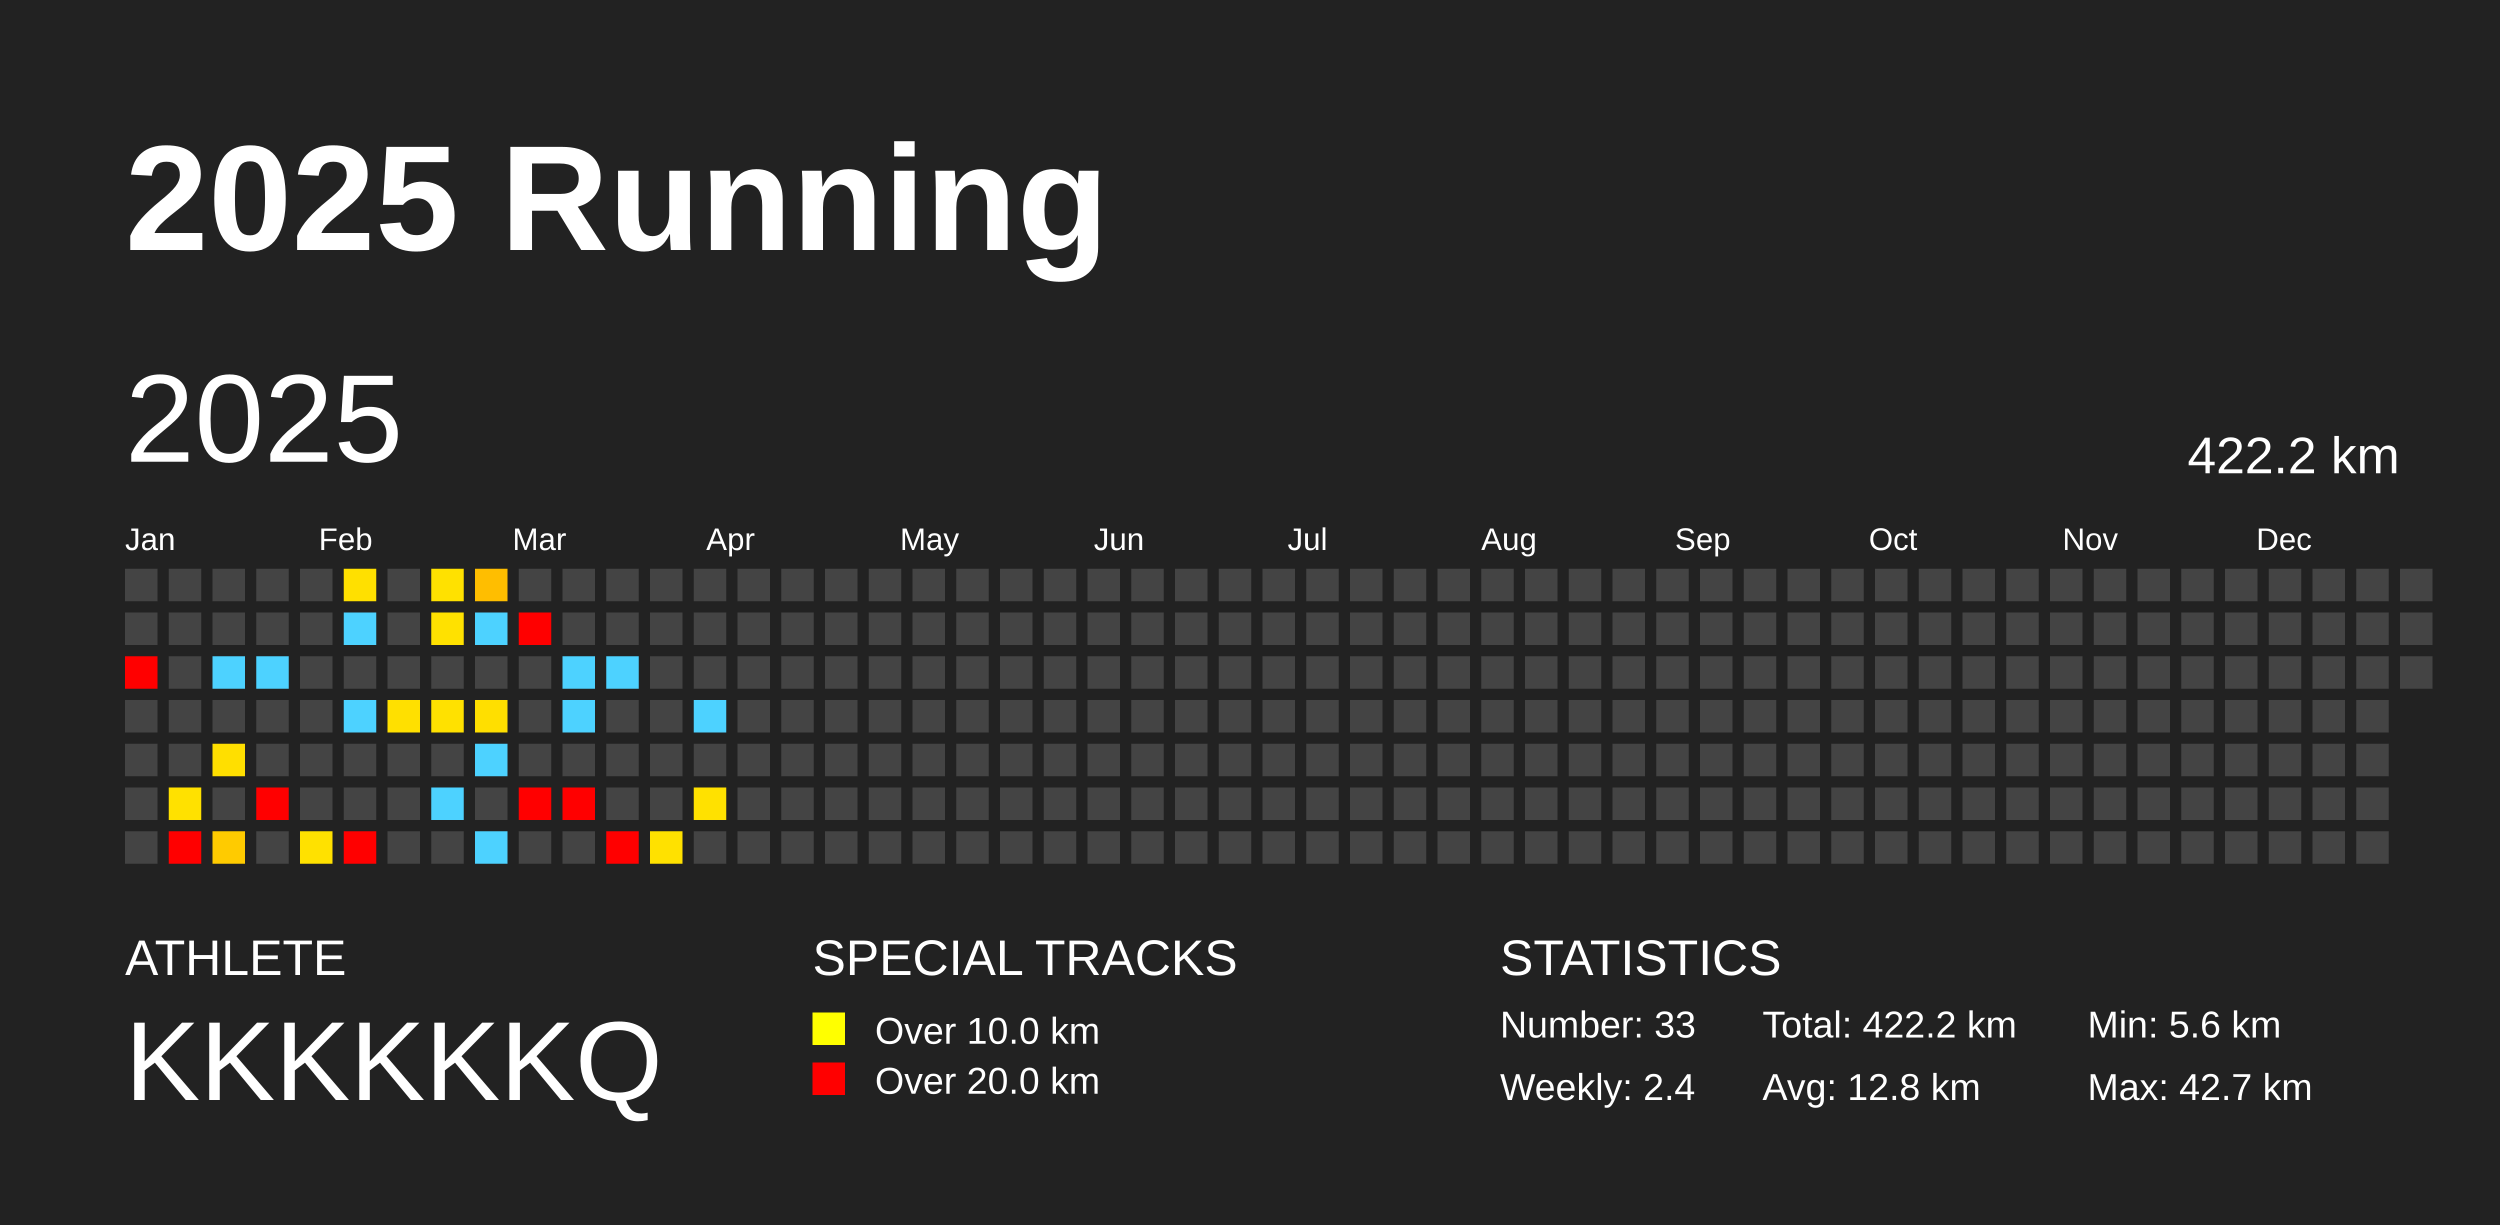
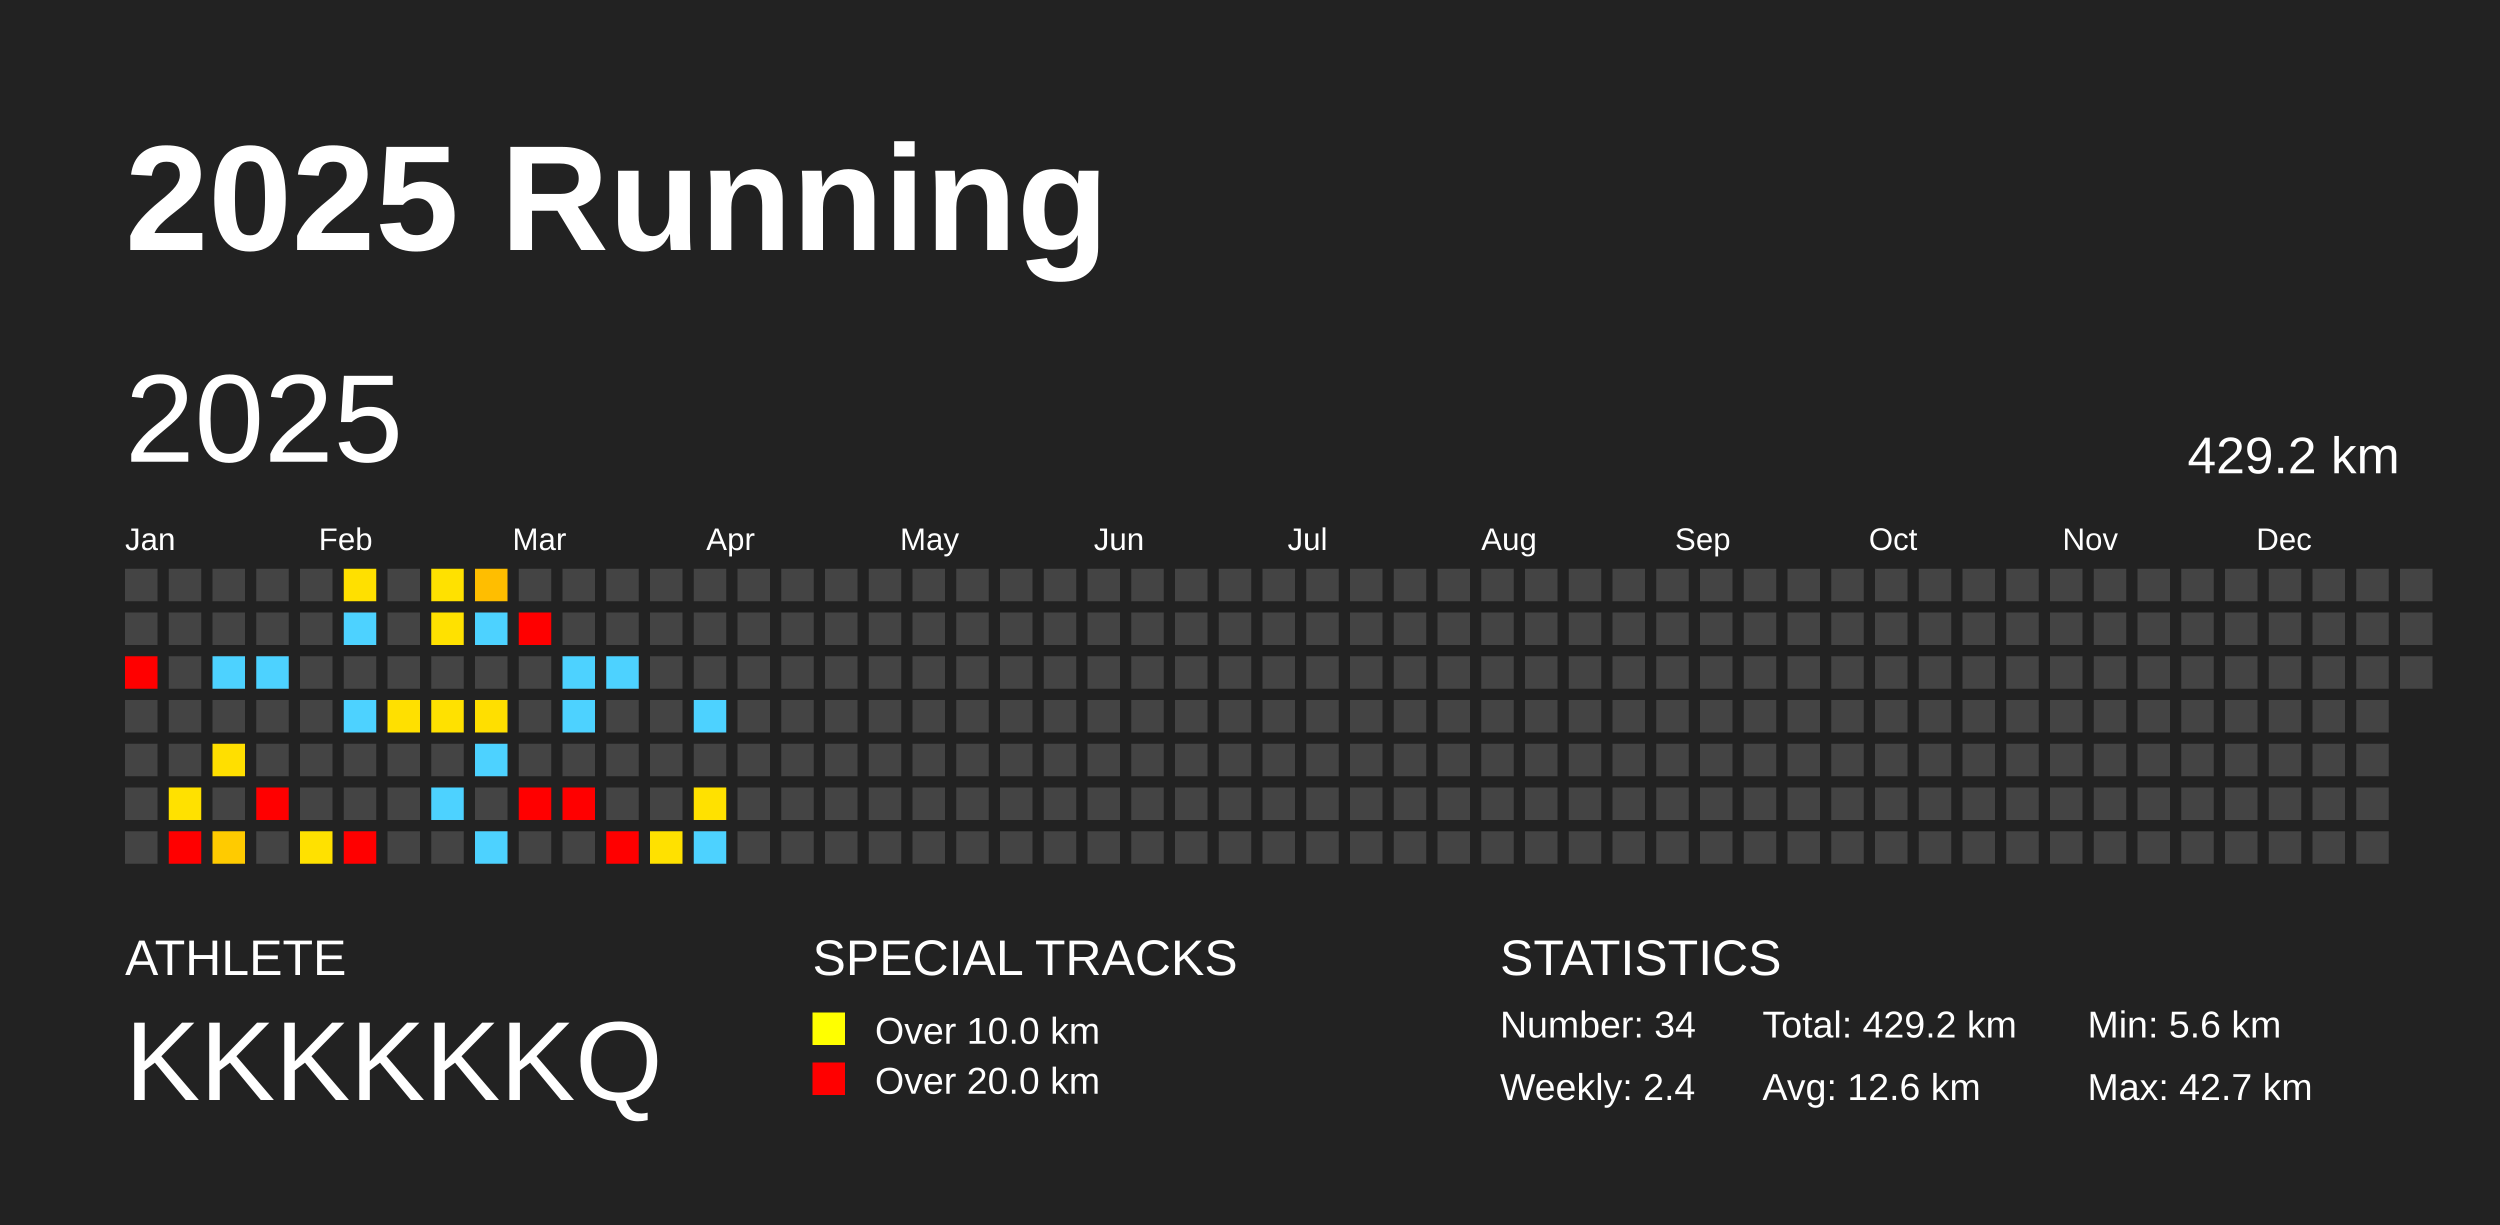
<svg xmlns="http://www.w3.org/2000/svg" baseProfile="full" height="98mm" version="1.1" viewBox="0,0,200,98" width="200mm">
  <defs />
  <rect fill="#222222" height="98" width="200" x="0" y="0" />
  <text fill="#FFFFFF" style="font-size:12px; font-family:Arial; font-weight:bold;" x="10" y="20">2025 Running</text>
  <text fill="#FFFFFF" style="font-size:4px; font-family:Arial" x="10" y="78">ATHLETE</text>
  <text fill="#FFFFFF" style="font-size:9px; font-family:Arial" x="10" y="88">KKKKKKQ</text>
  <text fill="#FFFFFF" style="font-size:4px; font-family:Arial" x="65" y="78">SPECIAL TRACKS</text>
  <rect fill="yellow" height="2.6" width="2.6" x="65" y="81" />
  <text fill="#FFFFFF" style="font-size:3px; font-family:Arial" x="70" y="83.5">Over 10.0 km</text>
  <rect fill="red" height="2.6" width="2.6" x="65" y="85" />
  <text fill="#FFFFFF" style="font-size:3px; font-family:Arial" x="70" y="87.5">Over 20.0 km</text>
  <text fill="#FFFFFF" style="font-size:4px; font-family:Arial" x="120" y="78">STATISTICS</text>
-   <text fill="#FFFFFF" style="font-size:3px; font-family:Arial" x="120" y="83">Number: 33</text>
+   <text fill="#FFFFFF" style="font-size:3px; font-family:Arial" x="120" y="83">Number: 34</text>
  <text fill="#FFFFFF" style="font-size:3px; font-family:Arial" x="120" y="88">Weekly: 2.4</text>
-   <text fill="#FFFFFF" style="font-size:3px; font-family:Arial" x="141" y="83">Total: 422.2 km</text>
-   <text fill="#FFFFFF" style="font-size:3px; font-family:Arial" x="141" y="88">Avg: 12.8 km</text>
+   <text fill="#FFFFFF" style="font-size:3px; font-family:Arial" x="141" y="83">Total: 429.2 km</text>
+   <text fill="#FFFFFF" style="font-size:3px; font-family:Arial" x="141" y="88">Avg: 12.6 km</text>
  <text fill="#FFFFFF" style="font-size:3px; font-family:Arial" x="167" y="83">Min: 5.6 km</text>
  <text fill="#FFFFFF" style="font-size:3px; font-family:Arial" x="167" y="88">Max: 42.7 km</text>
  <text dominant-baseline="hanging" fill="#FFFFFF" style="font-size:10.0px; font-family:Arial;" x="10" y="30">2025</text>
-   <text dominant-baseline="hanging" fill="#FFFFFF" style="font-size:4.125px; font-family:Arial;" x="175" y="35">422.2 km</text>
+   <text dominant-baseline="hanging" fill="#FFFFFF" style="font-size:4.125px; font-family:Arial;" x="175" y="35">429.2 km</text>
  <text fill="#FFFFFF" style="font-size:2.5px; font-family:Arial" x="10.0" y="44">Jan</text>
  <text fill="#FFFFFF" style="font-size:2.5px; font-family:Arial" x="25.5" y="44">Feb</text>
  <text fill="#FFFFFF" style="font-size:2.5px; font-family:Arial" x="41.0" y="44">Mar</text>
  <text fill="#FFFFFF" style="font-size:2.5px; font-family:Arial" x="56.5" y="44">Apr</text>
  <text fill="#FFFFFF" style="font-size:2.5px; font-family:Arial" x="72.0" y="44">May</text>
  <text fill="#FFFFFF" style="font-size:2.5px; font-family:Arial" x="87.5" y="44">Jun</text>
  <text fill="#FFFFFF" style="font-size:2.5px; font-family:Arial" x="103.0" y="44">Jul</text>
  <text fill="#FFFFFF" style="font-size:2.5px; font-family:Arial" x="118.5" y="44">Aug</text>
  <text fill="#FFFFFF" style="font-size:2.5px; font-family:Arial" x="134.0" y="44">Sep</text>
  <text fill="#FFFFFF" style="font-size:2.5px; font-family:Arial" x="149.5" y="44">Oct</text>
  <text fill="#FFFFFF" style="font-size:2.5px; font-family:Arial" x="165.0" y="44">Nov</text>
  <text fill="#FFFFFF" style="font-size:2.5px; font-family:Arial" x="180.5" y="44">Dec</text>
  <rect fill="#444444" height="2.6" width="2.6" x="10.0" y="45.5" />
  <rect fill="#444444" height="2.6" width="2.6" x="10.0" y="49.0" />
  <rect fill="red" height="2.6" width="2.6" x="10.0" y="52.5" />
  <rect fill="#444444" height="2.6" width="2.6" x="10.0" y="56.0" />
  <rect fill="#444444" height="2.6" width="2.6" x="10.0" y="59.5" />
  <rect fill="#444444" height="2.6" width="2.6" x="10.0" y="63.0" />
  <rect fill="#444444" height="2.6" width="2.6" x="10.0" y="66.5" />
  <rect fill="#444444" height="2.6" width="2.6" x="13.5" y="45.5" />
  <rect fill="#444444" height="2.6" width="2.6" x="13.5" y="49.0" />
  <rect fill="#444444" height="2.6" width="2.6" x="13.5" y="52.5" />
  <rect fill="#444444" height="2.6" width="2.6" x="13.5" y="56.0" />
  <rect fill="#444444" height="2.6" width="2.6" x="13.5" y="59.5" />
  <rect fill="#ffe100" height="2.6" width="2.6" x="13.5" y="63.0" />
  <rect fill="red" height="2.6" width="2.6" x="13.5" y="66.5" />
  <rect fill="#444444" height="2.6" width="2.6" x="17.0" y="45.5" />
  <rect fill="#444444" height="2.6" width="2.6" x="17.0" y="49.0" />
  <rect fill="#4dd2ff" height="2.6" width="2.6" x="17.0" y="52.5" />
  <rect fill="#444444" height="2.6" width="2.6" x="17.0" y="56.0" />
  <rect fill="#ffdf00" height="2.6" width="2.6" x="17.0" y="59.5" />
  <rect fill="#444444" height="2.6" width="2.6" x="17.0" y="63.0" />
  <rect fill="#ffcb00" height="2.6" width="2.6" x="17.0" y="66.5" />
  <rect fill="#444444" height="2.6" width="2.6" x="20.5" y="45.5" />
  <rect fill="#444444" height="2.6" width="2.6" x="20.5" y="49.0" />
  <rect fill="#4dd2ff" height="2.6" width="2.6" x="20.5" y="52.5" />
  <rect fill="#444444" height="2.6" width="2.6" x="20.5" y="56.0" />
  <rect fill="#444444" height="2.6" width="2.6" x="20.5" y="59.5" />
  <rect fill="red" height="2.6" width="2.6" x="20.5" y="63.0" />
  <rect fill="#444444" height="2.6" width="2.6" x="20.5" y="66.5" />
  <rect fill="#444444" height="2.6" width="2.6" x="24.0" y="45.5" />
  <rect fill="#444444" height="2.6" width="2.6" x="24.0" y="49.0" />
  <rect fill="#444444" height="2.6" width="2.6" x="24.0" y="52.5" />
  <rect fill="#444444" height="2.6" width="2.6" x="24.0" y="56.0" />
  <rect fill="#444444" height="2.6" width="2.6" x="24.0" y="59.5" />
  <rect fill="#444444" height="2.6" width="2.6" x="24.0" y="63.0" />
  <rect fill="#ffe100" height="2.6" width="2.6" x="24.0" y="66.5" />
  <rect fill="#ffe000" height="2.6" width="2.6" x="27.5" y="45.5" />
  <rect fill="#4dd2ff" height="2.6" width="2.6" x="27.5" y="49.0" />
  <rect fill="#444444" height="2.6" width="2.6" x="27.5" y="52.5" />
  <rect fill="#4dd2ff" height="2.6" width="2.6" x="27.5" y="56.0" />
  <rect fill="#444444" height="2.6" width="2.6" x="27.5" y="59.5" />
  <rect fill="#444444" height="2.6" width="2.6" x="27.5" y="63.0" />
  <rect fill="red" height="2.6" width="2.6" x="27.5" y="66.5" />
  <rect fill="#444444" height="2.6" width="2.6" x="31.0" y="45.5" />
  <rect fill="#444444" height="2.6" width="2.6" x="31.0" y="49.0" />
  <rect fill="#444444" height="2.6" width="2.6" x="31.0" y="52.5" />
  <rect fill="#ffe000" height="2.6" width="2.6" x="31.0" y="56.0" />
  <rect fill="#444444" height="2.6" width="2.6" x="31.0" y="59.5" />
  <rect fill="#444444" height="2.6" width="2.6" x="31.0" y="63.0" />
  <rect fill="#444444" height="2.6" width="2.6" x="31.0" y="66.5" />
  <rect fill="#ffe100" height="2.6" width="2.6" x="34.5" y="45.5" />
  <rect fill="#ffe100" height="2.6" width="2.6" x="34.5" y="49.0" />
  <rect fill="#444444" height="2.6" width="2.6" x="34.5" y="52.5" />
  <rect fill="#ffe100" height="2.6" width="2.6" x="34.5" y="56.0" />
  <rect fill="#444444" height="2.6" width="2.6" x="34.5" y="59.5" />
  <rect fill="#4dd2ff" height="2.6" width="2.6" x="34.5" y="63.0" />
  <rect fill="#444444" height="2.6" width="2.6" x="34.5" y="66.5" />
  <rect fill="#ffbe00" height="2.6" width="2.6" x="38.0" y="45.5" />
  <rect fill="#4dd2ff" height="2.6" width="2.6" x="38.0" y="49.0" />
  <rect fill="#444444" height="2.6" width="2.6" x="38.0" y="52.5" />
  <rect fill="#ffdf00" height="2.6" width="2.6" x="38.0" y="56.0" />
  <rect fill="#4dd2ff" height="2.6" width="2.6" x="38.0" y="59.5" />
  <rect fill="#444444" height="2.6" width="2.6" x="38.0" y="63.0" />
  <rect fill="#4dd2ff" height="2.6" width="2.6" x="38.0" y="66.5" />
  <rect fill="#444444" height="2.6" width="2.6" x="41.5" y="45.5" />
  <rect fill="red" height="2.6" width="2.6" x="41.5" y="49.0" />
  <rect fill="#444444" height="2.6" width="2.6" x="41.5" y="52.5" />
  <rect fill="#444444" height="2.6" width="2.6" x="41.5" y="56.0" />
  <rect fill="#444444" height="2.6" width="2.6" x="41.5" y="59.5" />
  <rect fill="red" height="2.6" width="2.6" x="41.5" y="63.0" />
  <rect fill="#444444" height="2.6" width="2.6" x="41.5" y="66.5" />
  <rect fill="#444444" height="2.6" width="2.6" x="45.0" y="45.5" />
  <rect fill="#444444" height="2.6" width="2.6" x="45.0" y="49.0" />
  <rect fill="#4dd2ff" height="2.6" width="2.6" x="45.0" y="52.5" />
  <rect fill="#4dd2ff" height="2.6" width="2.6" x="45.0" y="56.0" />
  <rect fill="#444444" height="2.6" width="2.6" x="45.0" y="59.5" />
  <rect fill="red" height="2.6" width="2.6" x="45.0" y="63.0" />
  <rect fill="#444444" height="2.6" width="2.6" x="45.0" y="66.5" />
  <rect fill="#444444" height="2.6" width="2.6" x="48.5" y="45.5" />
  <rect fill="#444444" height="2.6" width="2.6" x="48.5" y="49.0" />
  <rect fill="#4dd2ff" height="2.6" width="2.6" x="48.5" y="52.5" />
  <rect fill="#444444" height="2.6" width="2.6" x="48.5" y="56.0" />
  <rect fill="#444444" height="2.6" width="2.6" x="48.5" y="59.5" />
  <rect fill="#444444" height="2.6" width="2.6" x="48.5" y="63.0" />
  <rect fill="red" height="2.6" width="2.6" x="48.5" y="66.5" />
  <rect fill="#444444" height="2.6" width="2.6" x="52.0" y="45.5" />
  <rect fill="#444444" height="2.6" width="2.6" x="52.0" y="49.0" />
  <rect fill="#444444" height="2.6" width="2.6" x="52.0" y="52.5" />
  <rect fill="#444444" height="2.6" width="2.6" x="52.0" y="56.0" />
  <rect fill="#444444" height="2.6" width="2.6" x="52.0" y="59.5" />
  <rect fill="#444444" height="2.6" width="2.6" x="52.0" y="63.0" />
  <rect fill="#ffe100" height="2.6" width="2.6" x="52.0" y="66.5" />
  <rect fill="#444444" height="2.6" width="2.6" x="55.5" y="45.5" />
  <rect fill="#444444" height="2.6" width="2.6" x="55.5" y="49.0" />
  <rect fill="#444444" height="2.6" width="2.6" x="55.5" y="52.5" />
  <rect fill="#4dd2ff" height="2.6" width="2.6" x="55.5" y="56.0" />
  <rect fill="#444444" height="2.6" width="2.6" x="55.5" y="59.5" />
  <rect fill="#ffe100" height="2.6" width="2.6" x="55.5" y="63.0" />
-   <rect fill="#444444" height="2.6" width="2.6" x="55.5" y="66.5" />
+   <rect fill="#4dd2ff" height="2.6" width="2.6" x="55.5" y="66.5" />
  <rect fill="#444444" height="2.6" width="2.6" x="59.0" y="45.5" />
  <rect fill="#444444" height="2.6" width="2.6" x="59.0" y="49.0" />
  <rect fill="#444444" height="2.6" width="2.6" x="59.0" y="52.5" />
  <rect fill="#444444" height="2.6" width="2.6" x="59.0" y="56.0" />
  <rect fill="#444444" height="2.6" width="2.6" x="59.0" y="59.5" />
  <rect fill="#444444" height="2.6" width="2.6" x="59.0" y="63.0" />
  <rect fill="#444444" height="2.6" width="2.6" x="59.0" y="66.5" />
  <rect fill="#444444" height="2.6" width="2.6" x="62.5" y="45.5" />
  <rect fill="#444444" height="2.6" width="2.6" x="62.5" y="49.0" />
  <rect fill="#444444" height="2.6" width="2.6" x="62.5" y="52.5" />
  <rect fill="#444444" height="2.6" width="2.6" x="62.5" y="56.0" />
  <rect fill="#444444" height="2.6" width="2.6" x="62.5" y="59.5" />
  <rect fill="#444444" height="2.6" width="2.6" x="62.5" y="63.0" />
  <rect fill="#444444" height="2.6" width="2.6" x="62.5" y="66.5" />
  <rect fill="#444444" height="2.6" width="2.6" x="66.0" y="45.5" />
  <rect fill="#444444" height="2.6" width="2.6" x="66.0" y="49.0" />
  <rect fill="#444444" height="2.6" width="2.6" x="66.0" y="52.5" />
  <rect fill="#444444" height="2.6" width="2.6" x="66.0" y="56.0" />
  <rect fill="#444444" height="2.6" width="2.6" x="66.0" y="59.5" />
  <rect fill="#444444" height="2.6" width="2.6" x="66.0" y="63.0" />
  <rect fill="#444444" height="2.6" width="2.6" x="66.0" y="66.5" />
  <rect fill="#444444" height="2.6" width="2.6" x="69.5" y="45.5" />
  <rect fill="#444444" height="2.6" width="2.6" x="69.5" y="49.0" />
  <rect fill="#444444" height="2.6" width="2.6" x="69.5" y="52.5" />
  <rect fill="#444444" height="2.6" width="2.6" x="69.5" y="56.0" />
  <rect fill="#444444" height="2.6" width="2.6" x="69.5" y="59.5" />
  <rect fill="#444444" height="2.6" width="2.6" x="69.5" y="63.0" />
  <rect fill="#444444" height="2.6" width="2.6" x="69.5" y="66.5" />
  <rect fill="#444444" height="2.6" width="2.6" x="73.0" y="45.5" />
  <rect fill="#444444" height="2.6" width="2.6" x="73.0" y="49.0" />
  <rect fill="#444444" height="2.6" width="2.6" x="73.0" y="52.5" />
  <rect fill="#444444" height="2.6" width="2.6" x="73.0" y="56.0" />
  <rect fill="#444444" height="2.6" width="2.6" x="73.0" y="59.5" />
  <rect fill="#444444" height="2.6" width="2.6" x="73.0" y="63.0" />
  <rect fill="#444444" height="2.6" width="2.6" x="73.0" y="66.5" />
  <rect fill="#444444" height="2.6" width="2.6" x="76.5" y="45.5" />
  <rect fill="#444444" height="2.6" width="2.6" x="76.5" y="49.0" />
  <rect fill="#444444" height="2.6" width="2.6" x="76.5" y="52.5" />
  <rect fill="#444444" height="2.6" width="2.6" x="76.5" y="56.0" />
  <rect fill="#444444" height="2.6" width="2.6" x="76.5" y="59.5" />
  <rect fill="#444444" height="2.6" width="2.6" x="76.5" y="63.0" />
  <rect fill="#444444" height="2.6" width="2.6" x="76.5" y="66.5" />
  <rect fill="#444444" height="2.6" width="2.6" x="80.0" y="45.5" />
  <rect fill="#444444" height="2.6" width="2.6" x="80.0" y="49.0" />
  <rect fill="#444444" height="2.6" width="2.6" x="80.0" y="52.5" />
  <rect fill="#444444" height="2.6" width="2.6" x="80.0" y="56.0" />
  <rect fill="#444444" height="2.6" width="2.6" x="80.0" y="59.5" />
  <rect fill="#444444" height="2.6" width="2.6" x="80.0" y="63.0" />
  <rect fill="#444444" height="2.6" width="2.6" x="80.0" y="66.5" />
  <rect fill="#444444" height="2.6" width="2.6" x="83.5" y="45.5" />
  <rect fill="#444444" height="2.6" width="2.6" x="83.5" y="49.0" />
  <rect fill="#444444" height="2.6" width="2.6" x="83.5" y="52.5" />
  <rect fill="#444444" height="2.6" width="2.6" x="83.5" y="56.0" />
  <rect fill="#444444" height="2.6" width="2.6" x="83.5" y="59.5" />
  <rect fill="#444444" height="2.6" width="2.6" x="83.5" y="63.0" />
  <rect fill="#444444" height="2.6" width="2.6" x="83.5" y="66.5" />
  <rect fill="#444444" height="2.6" width="2.6" x="87.0" y="45.5" />
  <rect fill="#444444" height="2.6" width="2.6" x="87.0" y="49.0" />
  <rect fill="#444444" height="2.6" width="2.6" x="87.0" y="52.5" />
  <rect fill="#444444" height="2.6" width="2.6" x="87.0" y="56.0" />
  <rect fill="#444444" height="2.6" width="2.6" x="87.0" y="59.5" />
  <rect fill="#444444" height="2.6" width="2.6" x="87.0" y="63.0" />
  <rect fill="#444444" height="2.6" width="2.6" x="87.0" y="66.5" />
  <rect fill="#444444" height="2.6" width="2.6" x="90.5" y="45.5" />
  <rect fill="#444444" height="2.6" width="2.6" x="90.5" y="49.0" />
  <rect fill="#444444" height="2.6" width="2.6" x="90.5" y="52.5" />
  <rect fill="#444444" height="2.6" width="2.6" x="90.5" y="56.0" />
  <rect fill="#444444" height="2.6" width="2.6" x="90.5" y="59.5" />
  <rect fill="#444444" height="2.6" width="2.6" x="90.5" y="63.0" />
  <rect fill="#444444" height="2.6" width="2.6" x="90.5" y="66.5" />
  <rect fill="#444444" height="2.6" width="2.6" x="94.0" y="45.5" />
  <rect fill="#444444" height="2.6" width="2.6" x="94.0" y="49.0" />
  <rect fill="#444444" height="2.6" width="2.6" x="94.0" y="52.5" />
  <rect fill="#444444" height="2.6" width="2.6" x="94.0" y="56.0" />
  <rect fill="#444444" height="2.6" width="2.6" x="94.0" y="59.5" />
  <rect fill="#444444" height="2.6" width="2.6" x="94.0" y="63.0" />
  <rect fill="#444444" height="2.6" width="2.6" x="94.0" y="66.5" />
  <rect fill="#444444" height="2.6" width="2.6" x="97.5" y="45.5" />
  <rect fill="#444444" height="2.6" width="2.6" x="97.5" y="49.0" />
  <rect fill="#444444" height="2.6" width="2.6" x="97.5" y="52.5" />
  <rect fill="#444444" height="2.6" width="2.6" x="97.5" y="56.0" />
  <rect fill="#444444" height="2.6" width="2.6" x="97.5" y="59.5" />
  <rect fill="#444444" height="2.6" width="2.6" x="97.5" y="63.0" />
  <rect fill="#444444" height="2.6" width="2.6" x="97.5" y="66.5" />
  <rect fill="#444444" height="2.6" width="2.6" x="101.0" y="45.5" />
  <rect fill="#444444" height="2.6" width="2.6" x="101.0" y="49.0" />
  <rect fill="#444444" height="2.6" width="2.6" x="101.0" y="52.5" />
  <rect fill="#444444" height="2.6" width="2.6" x="101.0" y="56.0" />
  <rect fill="#444444" height="2.6" width="2.6" x="101.0" y="59.5" />
  <rect fill="#444444" height="2.6" width="2.6" x="101.0" y="63.0" />
  <rect fill="#444444" height="2.6" width="2.6" x="101.0" y="66.5" />
  <rect fill="#444444" height="2.6" width="2.6" x="104.5" y="45.5" />
  <rect fill="#444444" height="2.6" width="2.6" x="104.5" y="49.0" />
  <rect fill="#444444" height="2.6" width="2.6" x="104.5" y="52.5" />
  <rect fill="#444444" height="2.6" width="2.6" x="104.5" y="56.0" />
  <rect fill="#444444" height="2.6" width="2.6" x="104.5" y="59.5" />
  <rect fill="#444444" height="2.6" width="2.6" x="104.5" y="63.0" />
  <rect fill="#444444" height="2.6" width="2.6" x="104.5" y="66.5" />
  <rect fill="#444444" height="2.6" width="2.6" x="108.0" y="45.5" />
  <rect fill="#444444" height="2.6" width="2.6" x="108.0" y="49.0" />
  <rect fill="#444444" height="2.6" width="2.6" x="108.0" y="52.5" />
  <rect fill="#444444" height="2.6" width="2.6" x="108.0" y="56.0" />
  <rect fill="#444444" height="2.6" width="2.6" x="108.0" y="59.5" />
  <rect fill="#444444" height="2.6" width="2.6" x="108.0" y="63.0" />
  <rect fill="#444444" height="2.6" width="2.6" x="108.0" y="66.5" />
  <rect fill="#444444" height="2.6" width="2.6" x="111.5" y="45.5" />
  <rect fill="#444444" height="2.6" width="2.6" x="111.5" y="49.0" />
  <rect fill="#444444" height="2.6" width="2.6" x="111.5" y="52.5" />
  <rect fill="#444444" height="2.6" width="2.6" x="111.5" y="56.0" />
  <rect fill="#444444" height="2.6" width="2.6" x="111.5" y="59.5" />
  <rect fill="#444444" height="2.6" width="2.6" x="111.5" y="63.0" />
  <rect fill="#444444" height="2.6" width="2.6" x="111.5" y="66.5" />
  <rect fill="#444444" height="2.6" width="2.6" x="115.0" y="45.5" />
  <rect fill="#444444" height="2.6" width="2.6" x="115.0" y="49.0" />
  <rect fill="#444444" height="2.6" width="2.6" x="115.0" y="52.5" />
  <rect fill="#444444" height="2.6" width="2.6" x="115.0" y="56.0" />
  <rect fill="#444444" height="2.6" width="2.6" x="115.0" y="59.5" />
  <rect fill="#444444" height="2.6" width="2.6" x="115.0" y="63.0" />
  <rect fill="#444444" height="2.6" width="2.6" x="115.0" y="66.5" />
  <rect fill="#444444" height="2.6" width="2.6" x="118.5" y="45.5" />
  <rect fill="#444444" height="2.6" width="2.6" x="118.5" y="49.0" />
  <rect fill="#444444" height="2.6" width="2.6" x="118.5" y="52.5" />
  <rect fill="#444444" height="2.6" width="2.6" x="118.5" y="56.0" />
  <rect fill="#444444" height="2.6" width="2.6" x="118.5" y="59.5" />
  <rect fill="#444444" height="2.6" width="2.6" x="118.5" y="63.0" />
  <rect fill="#444444" height="2.6" width="2.6" x="118.5" y="66.5" />
  <rect fill="#444444" height="2.6" width="2.6" x="122.0" y="45.5" />
  <rect fill="#444444" height="2.6" width="2.6" x="122.0" y="49.0" />
  <rect fill="#444444" height="2.6" width="2.6" x="122.0" y="52.5" />
  <rect fill="#444444" height="2.6" width="2.6" x="122.0" y="56.0" />
  <rect fill="#444444" height="2.6" width="2.6" x="122.0" y="59.5" />
  <rect fill="#444444" height="2.6" width="2.6" x="122.0" y="63.0" />
  <rect fill="#444444" height="2.6" width="2.6" x="122.0" y="66.5" />
  <rect fill="#444444" height="2.6" width="2.6" x="125.5" y="45.5" />
  <rect fill="#444444" height="2.6" width="2.6" x="125.5" y="49.0" />
  <rect fill="#444444" height="2.6" width="2.6" x="125.5" y="52.5" />
  <rect fill="#444444" height="2.6" width="2.6" x="125.5" y="56.0" />
  <rect fill="#444444" height="2.6" width="2.6" x="125.5" y="59.5" />
  <rect fill="#444444" height="2.6" width="2.6" x="125.5" y="63.0" />
  <rect fill="#444444" height="2.6" width="2.6" x="125.5" y="66.5" />
  <rect fill="#444444" height="2.6" width="2.6" x="129.0" y="45.5" />
  <rect fill="#444444" height="2.6" width="2.6" x="129.0" y="49.0" />
  <rect fill="#444444" height="2.6" width="2.6" x="129.0" y="52.5" />
  <rect fill="#444444" height="2.6" width="2.6" x="129.0" y="56.0" />
  <rect fill="#444444" height="2.6" width="2.6" x="129.0" y="59.5" />
  <rect fill="#444444" height="2.6" width="2.6" x="129.0" y="63.0" />
  <rect fill="#444444" height="2.6" width="2.6" x="129.0" y="66.5" />
  <rect fill="#444444" height="2.6" width="2.6" x="132.5" y="45.5" />
  <rect fill="#444444" height="2.6" width="2.6" x="132.5" y="49.0" />
  <rect fill="#444444" height="2.6" width="2.6" x="132.5" y="52.5" />
  <rect fill="#444444" height="2.6" width="2.6" x="132.5" y="56.0" />
  <rect fill="#444444" height="2.6" width="2.6" x="132.5" y="59.5" />
  <rect fill="#444444" height="2.6" width="2.6" x="132.5" y="63.0" />
  <rect fill="#444444" height="2.6" width="2.6" x="132.5" y="66.5" />
  <rect fill="#444444" height="2.6" width="2.6" x="136.0" y="45.5" />
  <rect fill="#444444" height="2.6" width="2.6" x="136.0" y="49.0" />
  <rect fill="#444444" height="2.6" width="2.6" x="136.0" y="52.5" />
  <rect fill="#444444" height="2.6" width="2.6" x="136.0" y="56.0" />
  <rect fill="#444444" height="2.6" width="2.6" x="136.0" y="59.5" />
  <rect fill="#444444" height="2.6" width="2.6" x="136.0" y="63.0" />
  <rect fill="#444444" height="2.6" width="2.6" x="136.0" y="66.5" />
  <rect fill="#444444" height="2.6" width="2.6" x="139.5" y="45.5" />
  <rect fill="#444444" height="2.6" width="2.6" x="139.5" y="49.0" />
  <rect fill="#444444" height="2.6" width="2.6" x="139.5" y="52.5" />
  <rect fill="#444444" height="2.6" width="2.6" x="139.5" y="56.0" />
  <rect fill="#444444" height="2.6" width="2.6" x="139.5" y="59.5" />
  <rect fill="#444444" height="2.6" width="2.6" x="139.5" y="63.0" />
  <rect fill="#444444" height="2.6" width="2.6" x="139.5" y="66.5" />
  <rect fill="#444444" height="2.6" width="2.6" x="143.0" y="45.5" />
  <rect fill="#444444" height="2.6" width="2.6" x="143.0" y="49.0" />
  <rect fill="#444444" height="2.6" width="2.6" x="143.0" y="52.5" />
  <rect fill="#444444" height="2.6" width="2.6" x="143.0" y="56.0" />
  <rect fill="#444444" height="2.6" width="2.6" x="143.0" y="59.5" />
  <rect fill="#444444" height="2.6" width="2.6" x="143.0" y="63.0" />
  <rect fill="#444444" height="2.6" width="2.6" x="143.0" y="66.5" />
  <rect fill="#444444" height="2.6" width="2.6" x="146.5" y="45.5" />
  <rect fill="#444444" height="2.6" width="2.6" x="146.5" y="49.0" />
  <rect fill="#444444" height="2.6" width="2.6" x="146.5" y="52.5" />
  <rect fill="#444444" height="2.6" width="2.6" x="146.5" y="56.0" />
  <rect fill="#444444" height="2.6" width="2.6" x="146.5" y="59.5" />
  <rect fill="#444444" height="2.6" width="2.6" x="146.5" y="63.0" />
  <rect fill="#444444" height="2.6" width="2.6" x="146.5" y="66.5" />
  <rect fill="#444444" height="2.6" width="2.6" x="150.0" y="45.5" />
  <rect fill="#444444" height="2.6" width="2.6" x="150.0" y="49.0" />
  <rect fill="#444444" height="2.6" width="2.6" x="150.0" y="52.5" />
  <rect fill="#444444" height="2.6" width="2.6" x="150.0" y="56.0" />
  <rect fill="#444444" height="2.6" width="2.6" x="150.0" y="59.5" />
  <rect fill="#444444" height="2.6" width="2.6" x="150.0" y="63.0" />
  <rect fill="#444444" height="2.6" width="2.6" x="150.0" y="66.5" />
  <rect fill="#444444" height="2.6" width="2.6" x="153.5" y="45.5" />
  <rect fill="#444444" height="2.6" width="2.6" x="153.5" y="49.0" />
  <rect fill="#444444" height="2.6" width="2.6" x="153.5" y="52.5" />
  <rect fill="#444444" height="2.6" width="2.6" x="153.5" y="56.0" />
  <rect fill="#444444" height="2.6" width="2.6" x="153.5" y="59.5" />
  <rect fill="#444444" height="2.6" width="2.6" x="153.5" y="63.0" />
  <rect fill="#444444" height="2.6" width="2.6" x="153.5" y="66.5" />
  <rect fill="#444444" height="2.6" width="2.6" x="157.0" y="45.5" />
  <rect fill="#444444" height="2.6" width="2.6" x="157.0" y="49.0" />
  <rect fill="#444444" height="2.6" width="2.6" x="157.0" y="52.5" />
  <rect fill="#444444" height="2.6" width="2.6" x="157.0" y="56.0" />
  <rect fill="#444444" height="2.6" width="2.6" x="157.0" y="59.5" />
  <rect fill="#444444" height="2.6" width="2.6" x="157.0" y="63.0" />
  <rect fill="#444444" height="2.6" width="2.6" x="157.0" y="66.5" />
  <rect fill="#444444" height="2.6" width="2.6" x="160.5" y="45.5" />
  <rect fill="#444444" height="2.6" width="2.6" x="160.5" y="49.0" />
  <rect fill="#444444" height="2.6" width="2.6" x="160.5" y="52.5" />
  <rect fill="#444444" height="2.6" width="2.6" x="160.5" y="56.0" />
  <rect fill="#444444" height="2.6" width="2.6" x="160.5" y="59.5" />
  <rect fill="#444444" height="2.6" width="2.6" x="160.5" y="63.0" />
  <rect fill="#444444" height="2.6" width="2.6" x="160.5" y="66.5" />
  <rect fill="#444444" height="2.6" width="2.6" x="164.0" y="45.5" />
  <rect fill="#444444" height="2.6" width="2.6" x="164.0" y="49.0" />
  <rect fill="#444444" height="2.6" width="2.6" x="164.0" y="52.5" />
  <rect fill="#444444" height="2.6" width="2.6" x="164.0" y="56.0" />
  <rect fill="#444444" height="2.6" width="2.6" x="164.0" y="59.5" />
  <rect fill="#444444" height="2.6" width="2.6" x="164.0" y="63.0" />
  <rect fill="#444444" height="2.6" width="2.6" x="164.0" y="66.5" />
  <rect fill="#444444" height="2.6" width="2.6" x="167.5" y="45.5" />
  <rect fill="#444444" height="2.6" width="2.6" x="167.5" y="49.0" />
  <rect fill="#444444" height="2.6" width="2.6" x="167.5" y="52.5" />
  <rect fill="#444444" height="2.6" width="2.6" x="167.5" y="56.0" />
  <rect fill="#444444" height="2.6" width="2.6" x="167.5" y="59.5" />
  <rect fill="#444444" height="2.6" width="2.6" x="167.5" y="63.0" />
  <rect fill="#444444" height="2.6" width="2.6" x="167.5" y="66.5" />
  <rect fill="#444444" height="2.6" width="2.6" x="171.0" y="45.5" />
  <rect fill="#444444" height="2.6" width="2.6" x="171.0" y="49.0" />
  <rect fill="#444444" height="2.6" width="2.6" x="171.0" y="52.5" />
  <rect fill="#444444" height="2.6" width="2.6" x="171.0" y="56.0" />
  <rect fill="#444444" height="2.6" width="2.6" x="171.0" y="59.5" />
  <rect fill="#444444" height="2.6" width="2.6" x="171.0" y="63.0" />
  <rect fill="#444444" height="2.6" width="2.6" x="171.0" y="66.5" />
  <rect fill="#444444" height="2.6" width="2.6" x="174.5" y="45.5" />
  <rect fill="#444444" height="2.6" width="2.6" x="174.5" y="49.0" />
  <rect fill="#444444" height="2.6" width="2.6" x="174.5" y="52.5" />
  <rect fill="#444444" height="2.6" width="2.6" x="174.5" y="56.0" />
  <rect fill="#444444" height="2.6" width="2.6" x="174.5" y="59.5" />
  <rect fill="#444444" height="2.6" width="2.6" x="174.5" y="63.0" />
  <rect fill="#444444" height="2.6" width="2.6" x="174.5" y="66.5" />
  <rect fill="#444444" height="2.6" width="2.6" x="178.0" y="45.5" />
  <rect fill="#444444" height="2.6" width="2.6" x="178.0" y="49.0" />
  <rect fill="#444444" height="2.6" width="2.6" x="178.0" y="52.5" />
  <rect fill="#444444" height="2.6" width="2.6" x="178.0" y="56.0" />
  <rect fill="#444444" height="2.6" width="2.6" x="178.0" y="59.5" />
  <rect fill="#444444" height="2.6" width="2.6" x="178.0" y="63.0" />
  <rect fill="#444444" height="2.6" width="2.6" x="178.0" y="66.5" />
  <rect fill="#444444" height="2.6" width="2.6" x="181.5" y="45.5" />
  <rect fill="#444444" height="2.6" width="2.6" x="181.5" y="49.0" />
  <rect fill="#444444" height="2.6" width="2.6" x="181.5" y="52.5" />
  <rect fill="#444444" height="2.6" width="2.6" x="181.5" y="56.0" />
  <rect fill="#444444" height="2.6" width="2.6" x="181.5" y="59.5" />
  <rect fill="#444444" height="2.6" width="2.6" x="181.5" y="63.0" />
  <rect fill="#444444" height="2.6" width="2.6" x="181.5" y="66.5" />
  <rect fill="#444444" height="2.6" width="2.6" x="185.0" y="45.5" />
  <rect fill="#444444" height="2.6" width="2.6" x="185.0" y="49.0" />
  <rect fill="#444444" height="2.6" width="2.6" x="185.0" y="52.5" />
  <rect fill="#444444" height="2.6" width="2.6" x="185.0" y="56.0" />
  <rect fill="#444444" height="2.6" width="2.6" x="185.0" y="59.5" />
  <rect fill="#444444" height="2.6" width="2.6" x="185.0" y="63.0" />
  <rect fill="#444444" height="2.6" width="2.6" x="185.0" y="66.5" />
  <rect fill="#444444" height="2.6" width="2.6" x="188.5" y="45.5" />
  <rect fill="#444444" height="2.6" width="2.6" x="188.5" y="49.0" />
  <rect fill="#444444" height="2.6" width="2.6" x="188.5" y="52.5" />
  <rect fill="#444444" height="2.6" width="2.6" x="188.5" y="56.0" />
  <rect fill="#444444" height="2.6" width="2.6" x="188.5" y="59.5" />
  <rect fill="#444444" height="2.6" width="2.6" x="188.5" y="63.0" />
  <rect fill="#444444" height="2.6" width="2.6" x="188.5" y="66.5" />
  <rect fill="#444444" height="2.6" width="2.6" x="192.0" y="45.5" />
  <rect fill="#444444" height="2.6" width="2.6" x="192.0" y="49.0" />
  <rect fill="#444444" height="2.6" width="2.6" x="192.0" y="52.5" />
</svg>
